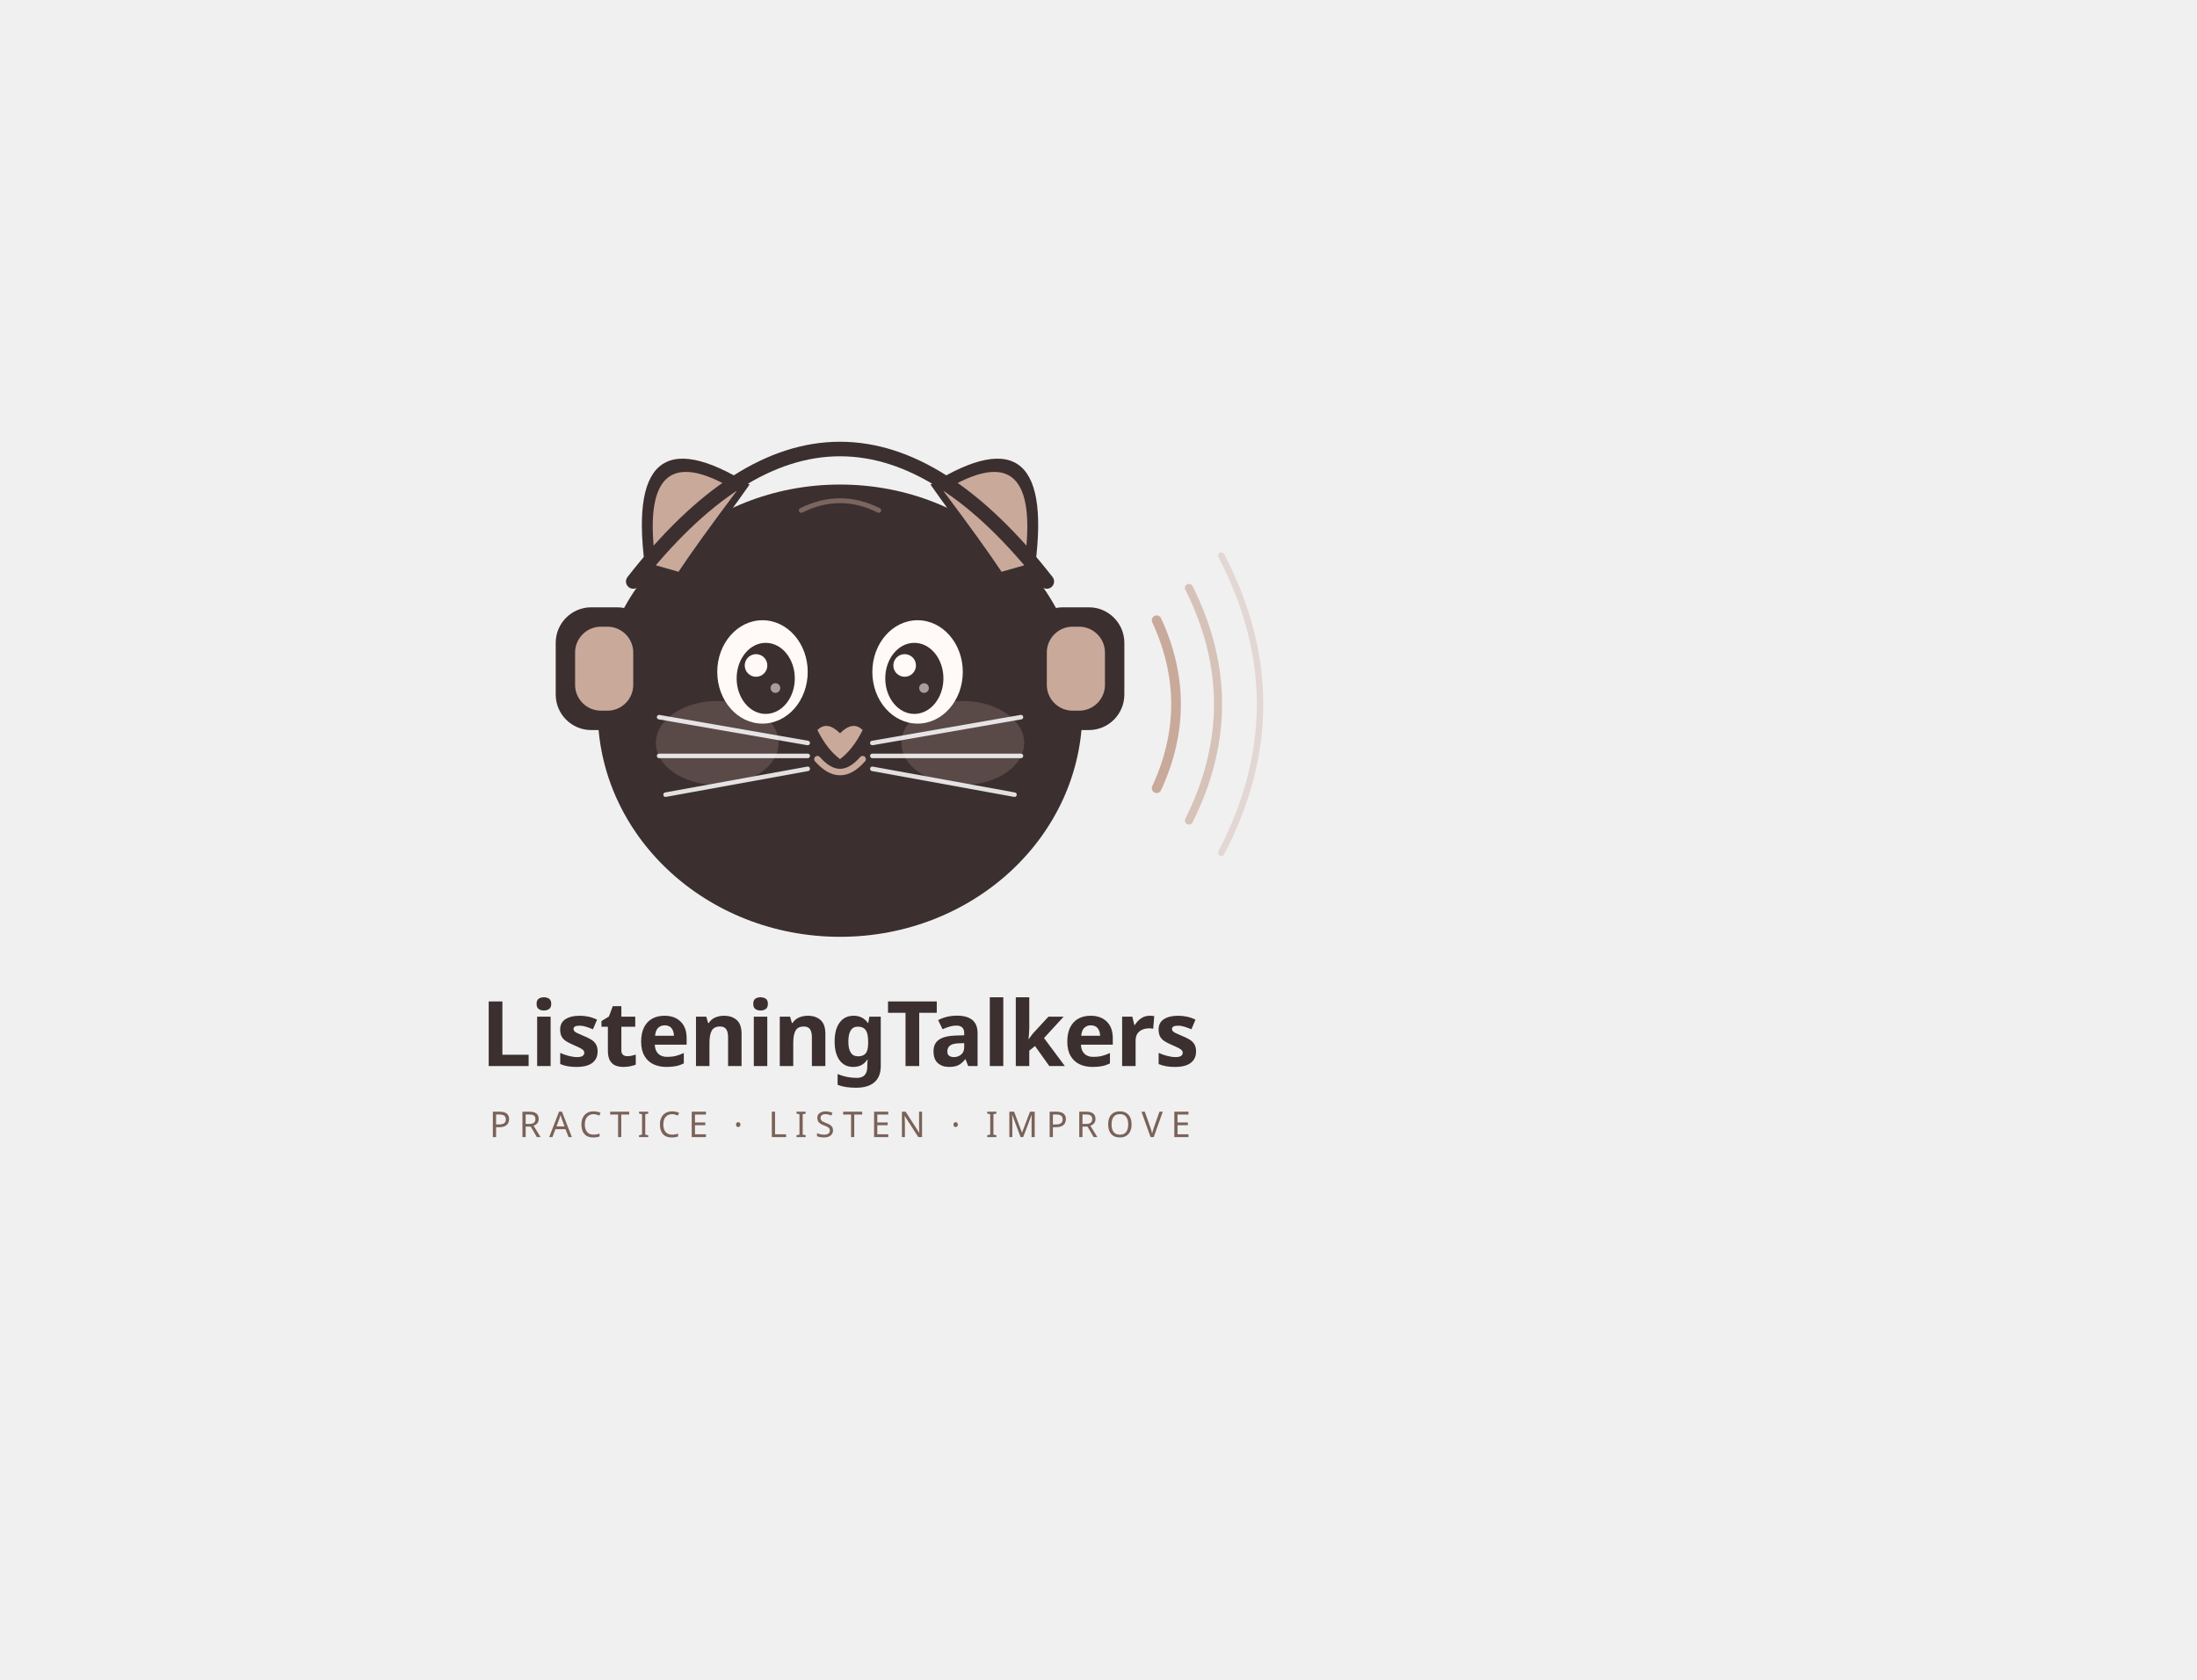
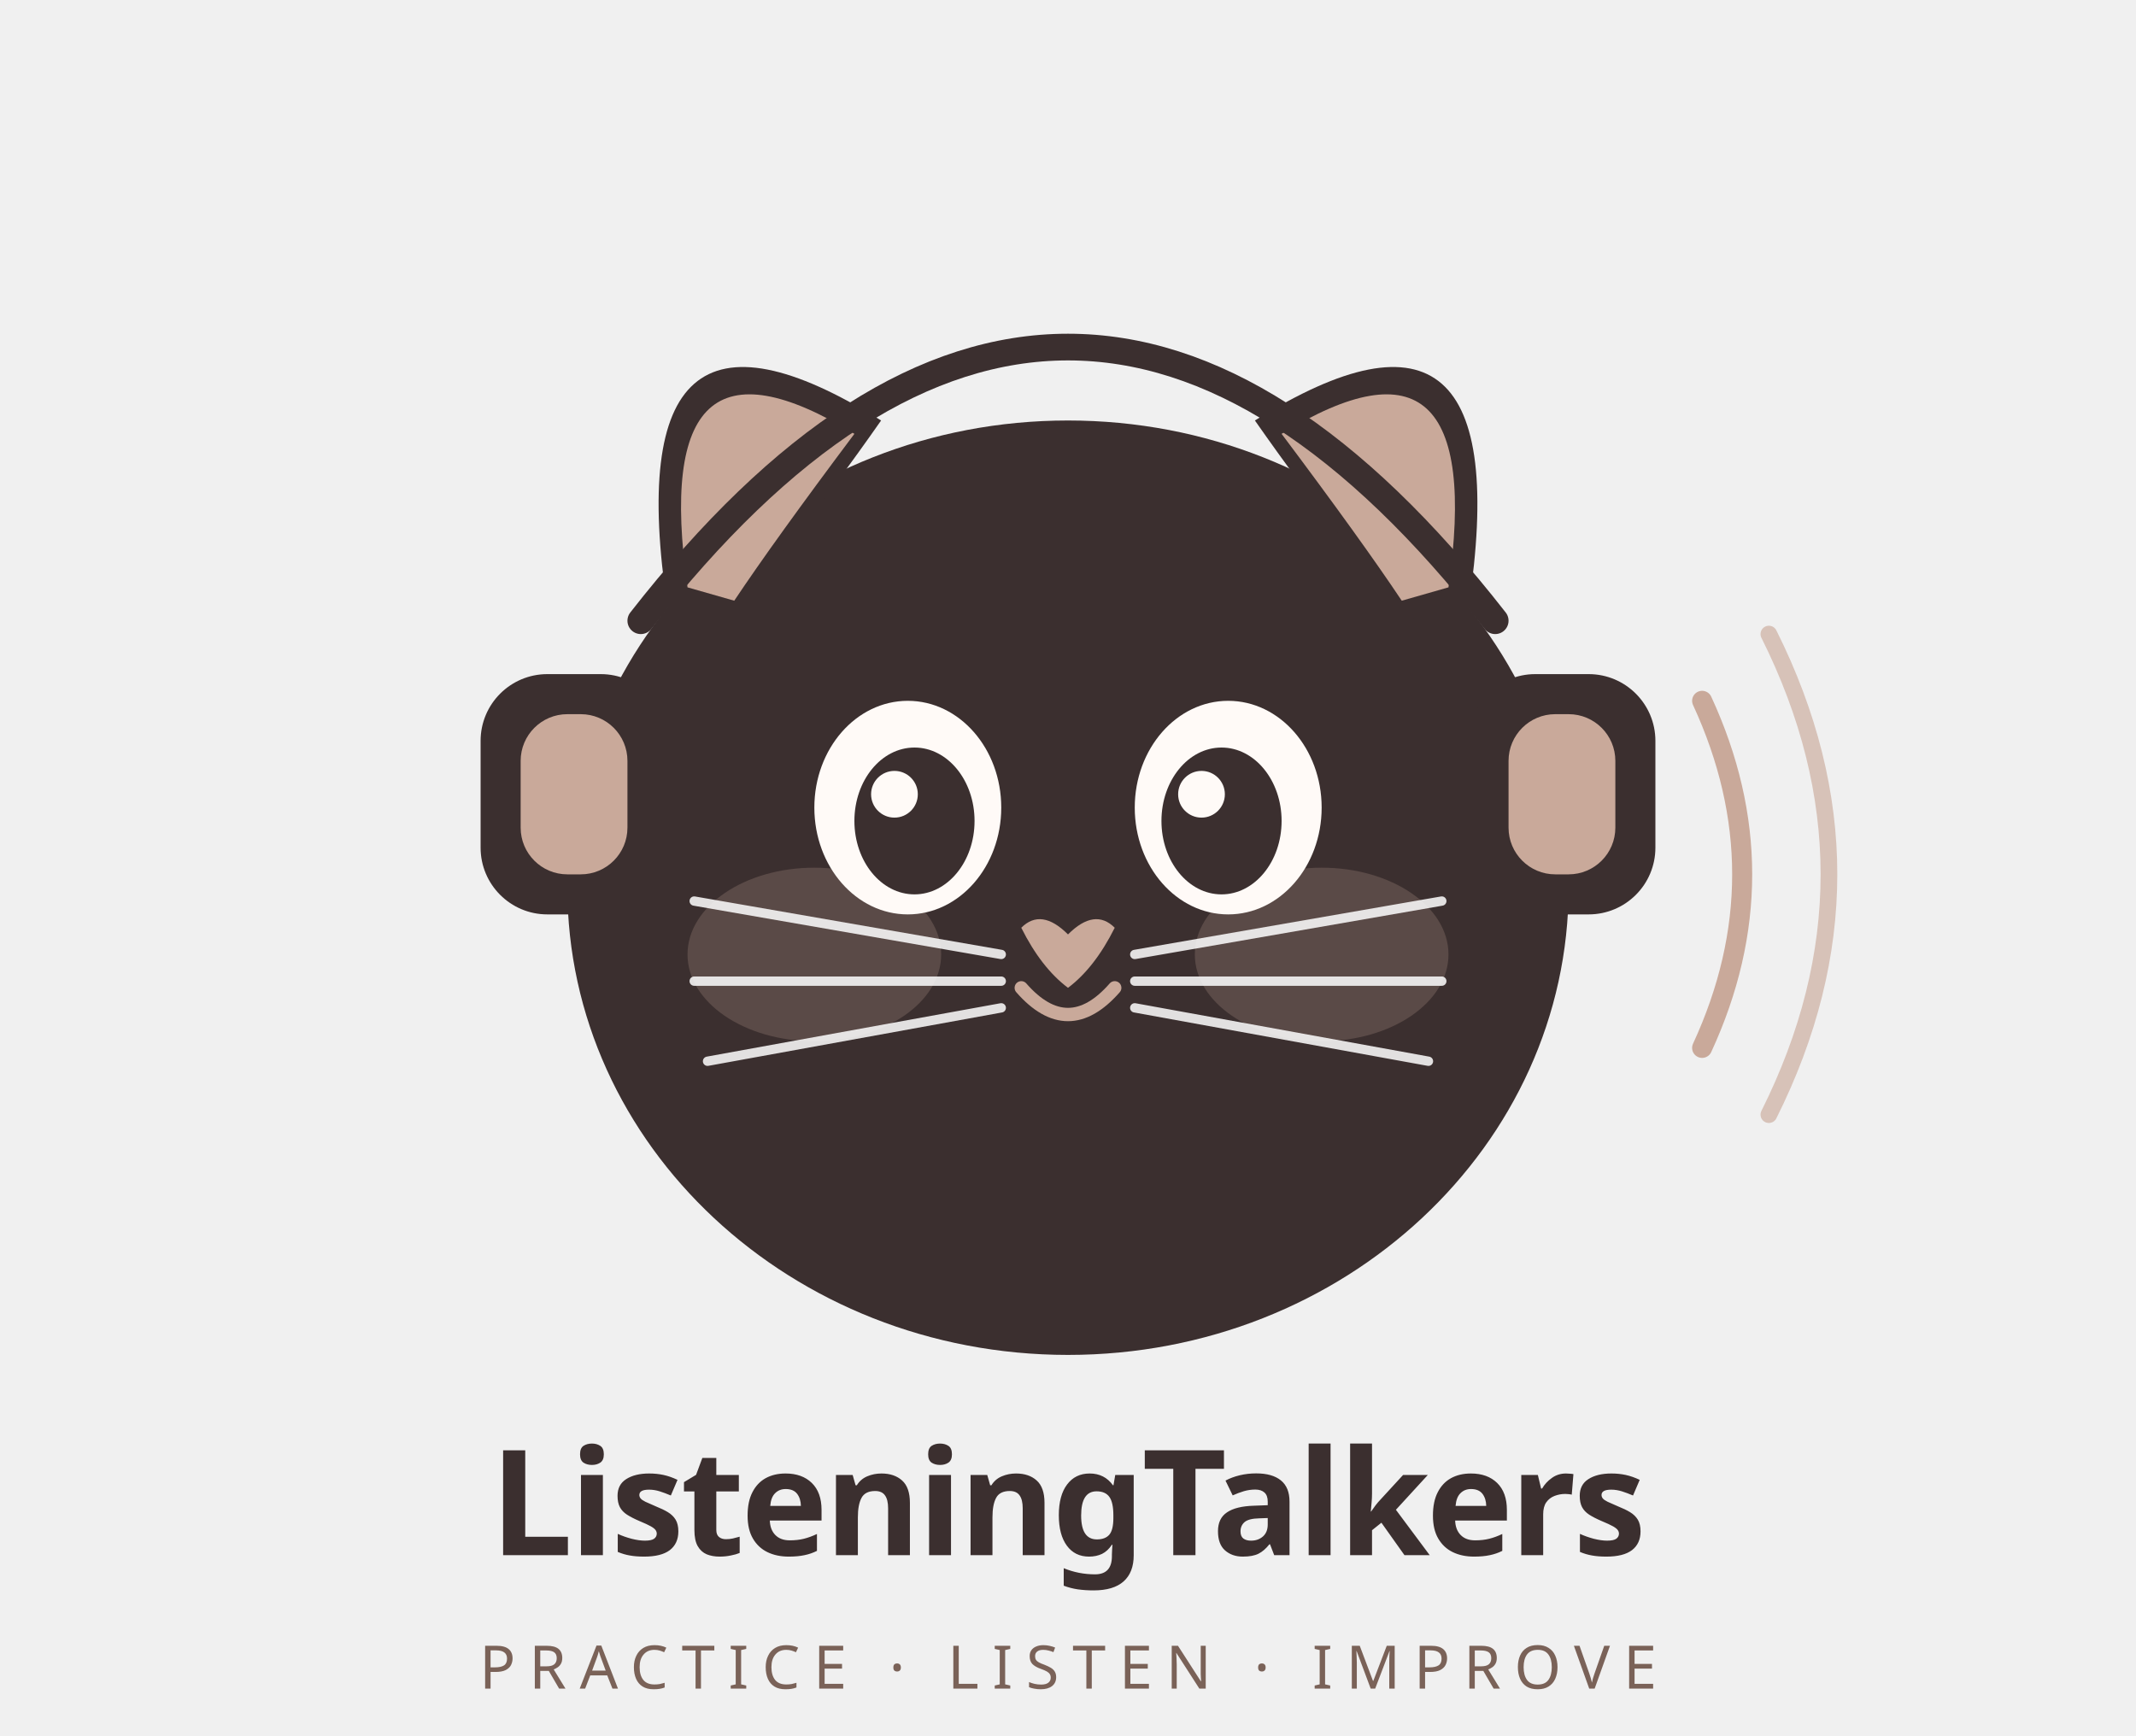
- <svg xmlns="http://www.w3.org/2000/svg" width="100%" viewBox="0 0 680 520" role="img">
-   <g transform="translate(100, 30)">
-     <ellipse cx="160" cy="190" rx="75" ry="70" fill="#3b2f2f" />
-     <path d="M 100 148 Q 92 95 132 120 Q 118 140 108 150 Z" fill="#3b2f2f" />
-     <path d="M 220 148 Q 228 95 188 120 Q 202 140 212 150 Z" fill="#3b2f2f" />
-     <path d="M 103 145 Q 97 103 128 122 Q 116 138 110 147 Z" fill="#c9a99a" />
-     <path d="M 217 145 Q 223 103 192 122 Q 204 138 210 147 Z" fill="#c9a99a" />
-     <path d="M 96 150 Q 160 68 224 150" stroke="#3b2f2f" stroke-width="4.5" fill="none" stroke-linecap="round" />
-     <rect x="72" y="158" width="30" height="38" rx="11" fill="#3b2f2f" />
-     <rect x="78" y="164" width="18" height="26" rx="8" fill="#c9a99a" />
-     <rect x="218" y="158" width="30" height="38" rx="11" fill="#3b2f2f" />
-     <rect x="224" y="164" width="18" height="26" rx="8" fill="#c9a99a" />
-     <path d="M 148 128 Q 160 122 172 128" stroke="#c9a99a" stroke-width="1.5" fill="none" stroke-linecap="round" opacity="0.45" />
-     <ellipse cx="122" cy="200" rx="19" ry="13" fill="#c9a99a" opacity="0.22" />
-     <ellipse cx="198" cy="200" rx="19" ry="13" fill="#c9a99a" opacity="0.22" />
-     <ellipse cx="136" cy="178" rx="14" ry="16" fill="#fffaf7" />
-     <ellipse cx="184" cy="178" rx="14" ry="16" fill="#fffaf7" />
-     <ellipse cx="137" cy="180" rx="9" ry="11" fill="#3b2f2f" />
-     <ellipse cx="183" cy="180" rx="9" ry="11" fill="#3b2f2f" />
-     <circle cx="134" cy="176" r="3.5" fill="#fffaf7" />
-     <circle cx="140" cy="183" r="1.5" fill="#fffaf7" opacity="0.55" />
-     <circle cx="180" cy="176" r="3.5" fill="#fffaf7" />
-     <circle cx="186" cy="183" r="1.5" fill="#fffaf7" opacity="0.55" />
-     <path d="M 160 197 Q 156 193 153 196 Q 156 202 160 205 Q 164 202 167 196 Q 164 193 160 197 Z" fill="#c9a99a" />
-     <path d="M 153 205 Q 160 213 167 205" stroke="#c9a99a" stroke-width="2" fill="none" stroke-linecap="round" />
-     <line x1="150" y1="200" x2="104" y2="192" stroke="white" stroke-width="1.4" stroke-linecap="round" opacity="0.85" />
-     <line x1="150" y1="204" x2="104" y2="204" stroke="white" stroke-width="1.4" stroke-linecap="round" opacity="0.85" />
-     <line x1="150" y1="208" x2="106" y2="216" stroke="white" stroke-width="1.4" stroke-linecap="round" opacity="0.85" />
-     <line x1="170" y1="200" x2="216" y2="192" stroke="white" stroke-width="1.4" stroke-linecap="round" opacity="0.85" />
-     <line x1="170" y1="204" x2="216" y2="204" stroke="white" stroke-width="1.4" stroke-linecap="round" opacity="0.85" />
-     <line x1="170" y1="208" x2="214" y2="216" stroke="white" stroke-width="1.4" stroke-linecap="round" opacity="0.85" />
-     <path d="M 258 162 Q 270 188 258 214" stroke="#c9a99a" stroke-width="3" fill="none" stroke-linecap="round" />
-     <path d="M 268 152 Q 286 188 268 224" stroke="#c9a99a" stroke-width="2.5" fill="none" stroke-linecap="round" opacity="0.65" />
-     <path d="M 278 142 Q 302 188 278 234" stroke="#c9a99a" stroke-width="2" fill="none" stroke-linecap="round" opacity="0.35" />
-     <text x="160" y="300" text-anchor="middle" font-family="system-ui,sans-serif" font-weight="700" font-size="28" fill="#3b2f2f" letter-spacing="-0.5">ListeningTalkers</text>
-     <text x="160" y="322" text-anchor="middle" font-family="system-ui,sans-serif" font-weight="400" font-size="11" fill="#7a6258" letter-spacing="2.5">PRACTICE · LISTEN · IMPROVE</text>
+ <svg xmlns="http://www.w3.org/2000/svg" width="100%" viewBox="0 0 320 260" role="img">
+   <g transform="translate(60, 15)">
+     <ellipse cx="100" cy="118" rx="75" ry="70" fill="#3b2f2f" />
+     <path d="M 40 76 Q 32 23 72 48 Q 58 68 48 78 Z" fill="#3b2f2f" />
+     <path d="M 160 76 Q 168 23 128 48 Q 142 68 152 78 Z" fill="#3b2f2f" />
+     <path d="M 43 73 Q 37 31 68 50 Q 56 66 50 75 Z" fill="#c9a99a" />
+     <path d="M 157 73 Q 163 31 132 50 Q 144 66 150 75 Z" fill="#c9a99a" />
+     <path d="M 36 78 Q 100 -4 164 78" stroke="#3b2f2f" stroke-width="4" fill="none" stroke-linecap="round" />
+     <rect x="12" y="86" width="28" height="36" rx="10" fill="#3b2f2f" />
+     <rect x="18" y="92" width="16" height="24" rx="7" fill="#c9a99a" />
+     <rect x="160" y="86" width="28" height="36" rx="10" fill="#3b2f2f" />
+     <rect x="166" y="92" width="16" height="24" rx="7" fill="#c9a99a" />
+     <ellipse cx="62" cy="128" rx="19" ry="13" fill="#c9a99a" opacity="0.22" />
+     <ellipse cx="138" cy="128" rx="19" ry="13" fill="#c9a99a" opacity="0.22" />
+     <ellipse cx="76" cy="106" rx="14" ry="16" fill="#fffaf7" />
+     <ellipse cx="124" cy="106" rx="14" ry="16" fill="#fffaf7" />
+     <ellipse cx="77" cy="108" rx="9" ry="11" fill="#3b2f2f" />
+     <ellipse cx="123" cy="108" rx="9" ry="11" fill="#3b2f2f" />
+     <circle cx="74" cy="104" r="3.5" fill="#fffaf7" />
+     <circle cx="120" cy="104" r="3.5" fill="#fffaf7" />
+     <path d="M 100 125 Q 96 121 93 124 Q 96 130 100 133 Q 104 130 107 124 Q 104 121 100 125 Z" fill="#c9a99a" />
+     <path d="M 93 133 Q 100 141 107 133" stroke="#c9a99a" stroke-width="2" fill="none" stroke-linecap="round" />
+     <line x1="90" y1="128" x2="44" y2="120" stroke="white" stroke-width="1.4" stroke-linecap="round" opacity="0.85" />
+     <line x1="90" y1="132" x2="44" y2="132" stroke="white" stroke-width="1.4" stroke-linecap="round" opacity="0.85" />
+     <line x1="90" y1="136" x2="46" y2="144" stroke="white" stroke-width="1.4" stroke-linecap="round" opacity="0.85" />
+     <line x1="110" y1="128" x2="156" y2="120" stroke="white" stroke-width="1.4" stroke-linecap="round" opacity="0.85" />
+     <line x1="110" y1="132" x2="156" y2="132" stroke="white" stroke-width="1.4" stroke-linecap="round" opacity="0.85" />
+     <line x1="110" y1="136" x2="154" y2="144" stroke="white" stroke-width="1.4" stroke-linecap="round" opacity="0.85" />
+     <path d="M 195 90 Q 207 116 195 142" stroke="#c9a99a" stroke-width="3" fill="none" stroke-linecap="round" />
+     <path d="M 205 80 Q 223 116 205 152" stroke="#c9a99a" stroke-width="2.5" fill="none" stroke-linecap="round" opacity="0.65" />
+     <text x="100" y="218" text-anchor="middle" font-family="system-ui,sans-serif" font-weight="700" font-size="22" fill="#3b2f2f" letter-spacing="-0.5">ListeningTalkers</text>
+     <text x="100" y="238" text-anchor="middle" font-family="system-ui,sans-serif" font-weight="400" font-size="9" fill="#7a6258" letter-spacing="2">PRACTICE · LISTEN · IMPROVE</text>
  </g>
</svg>
